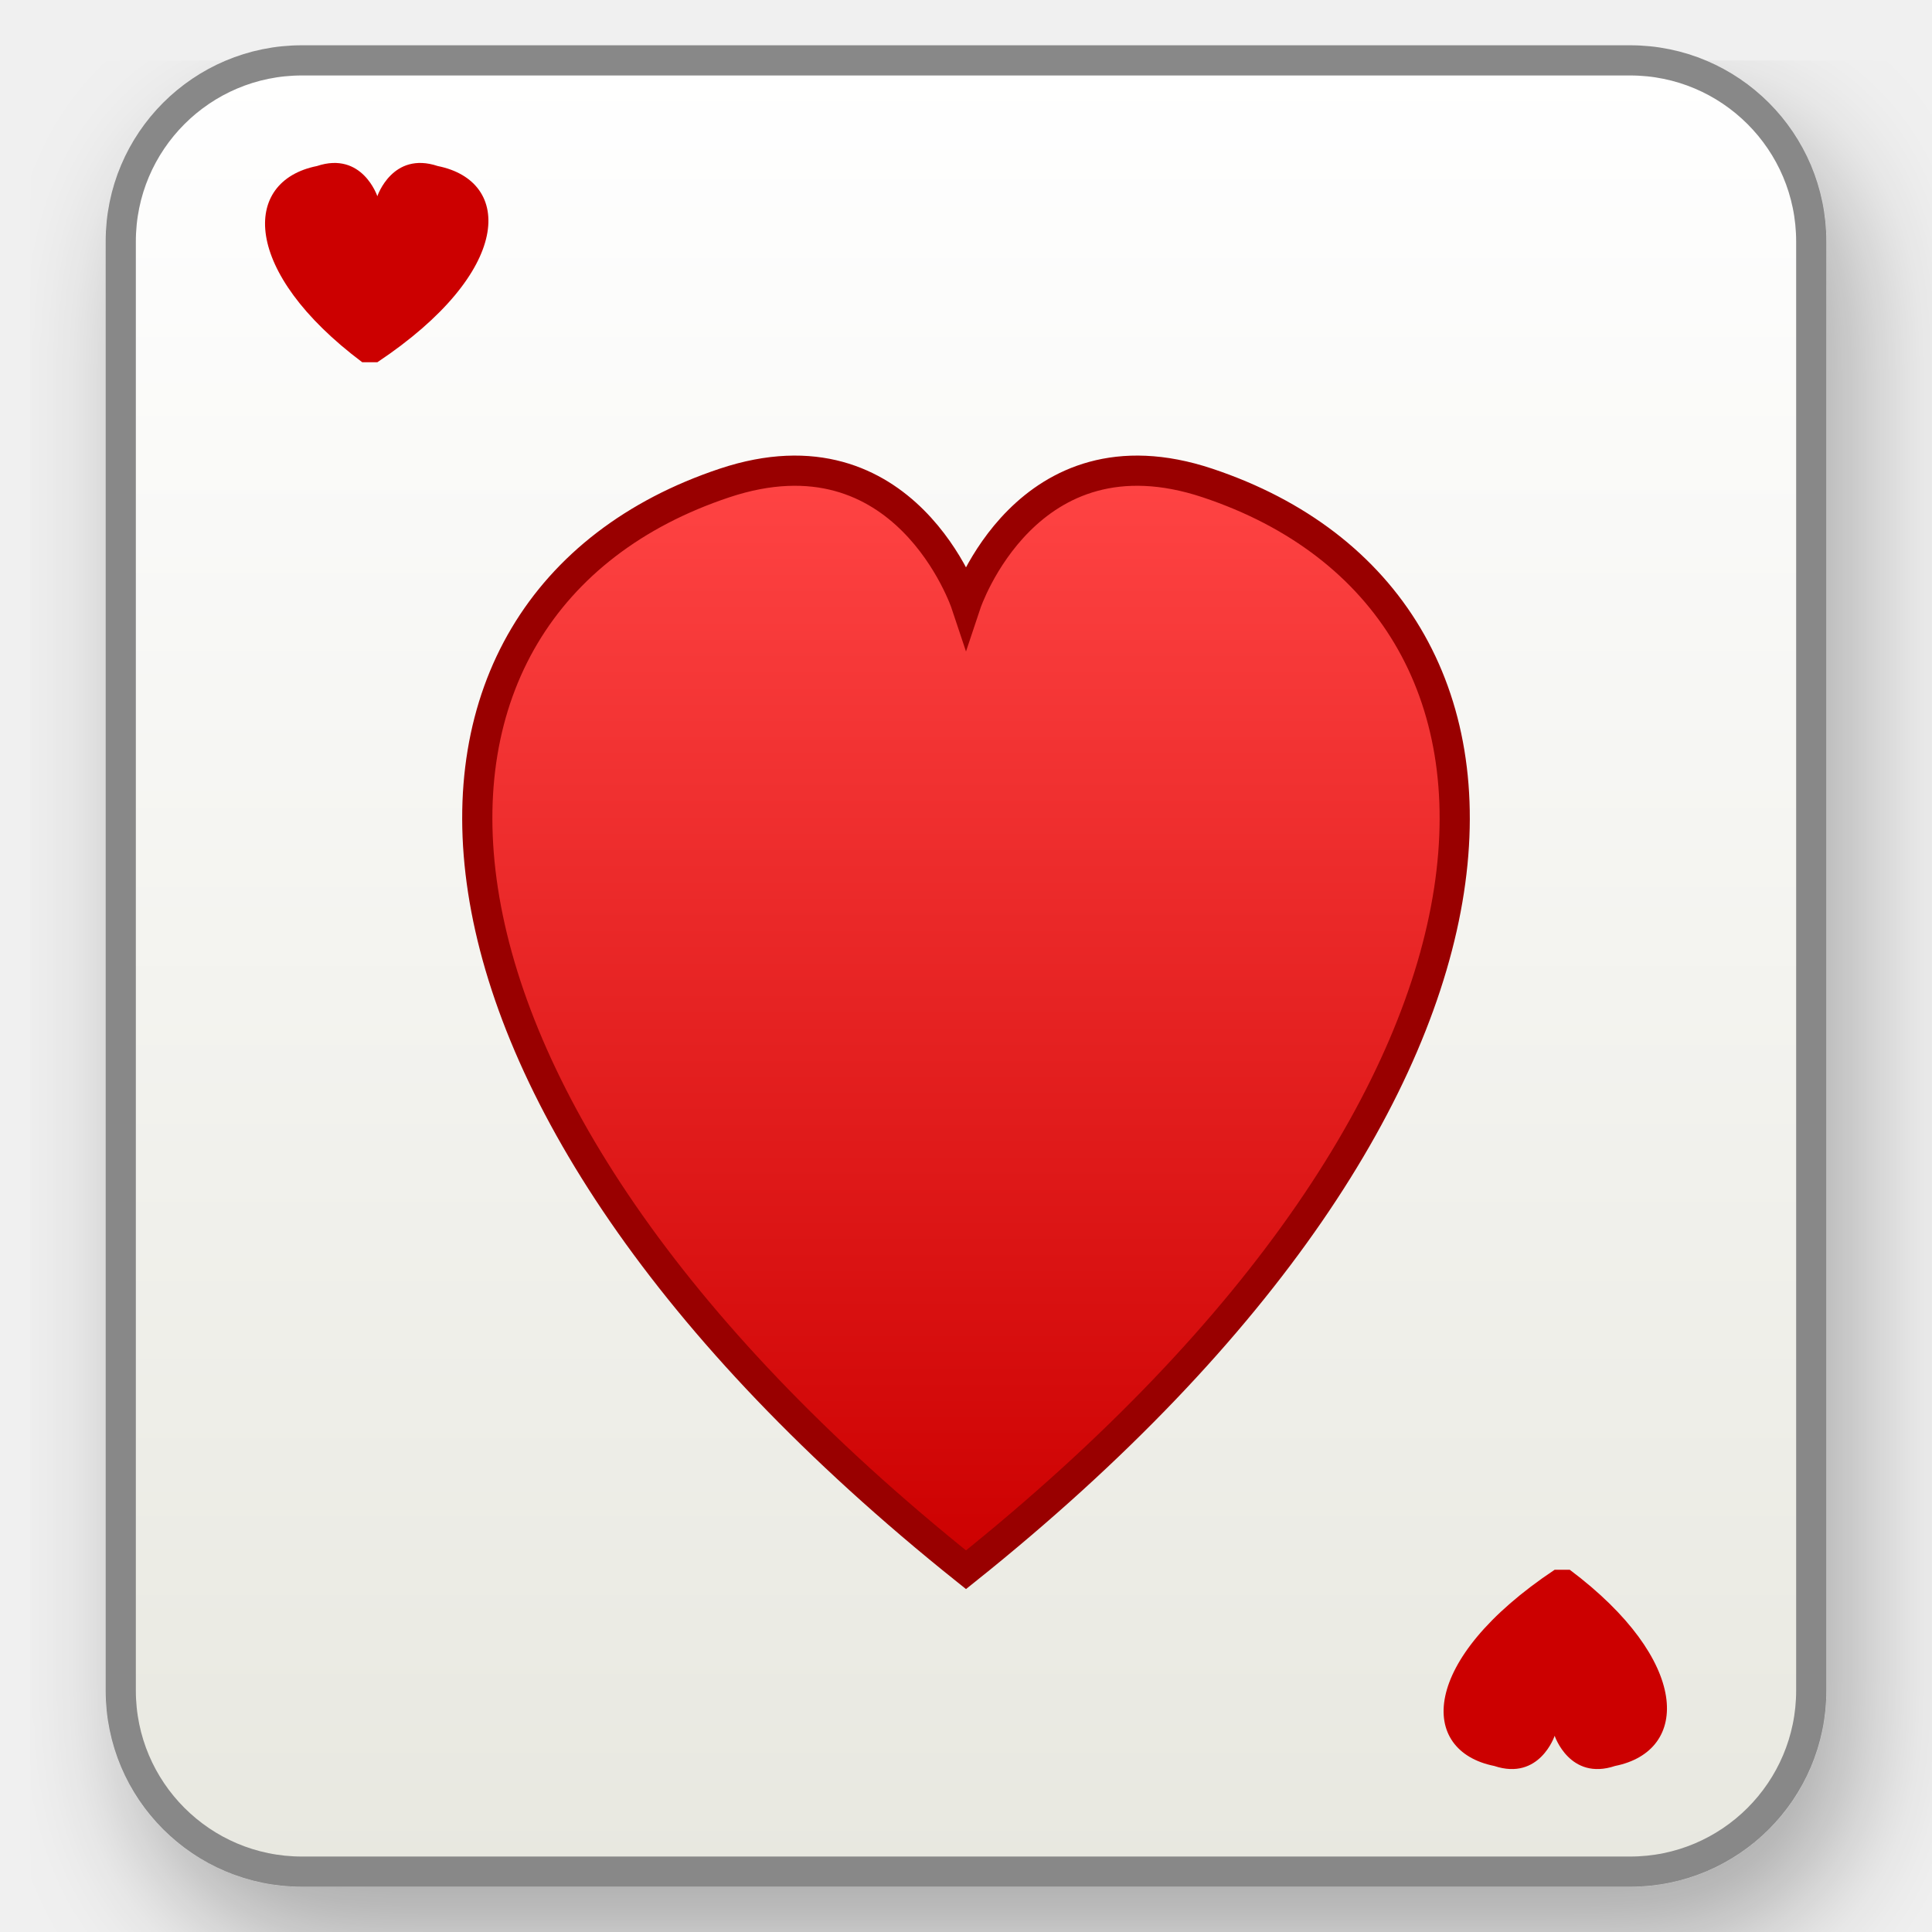
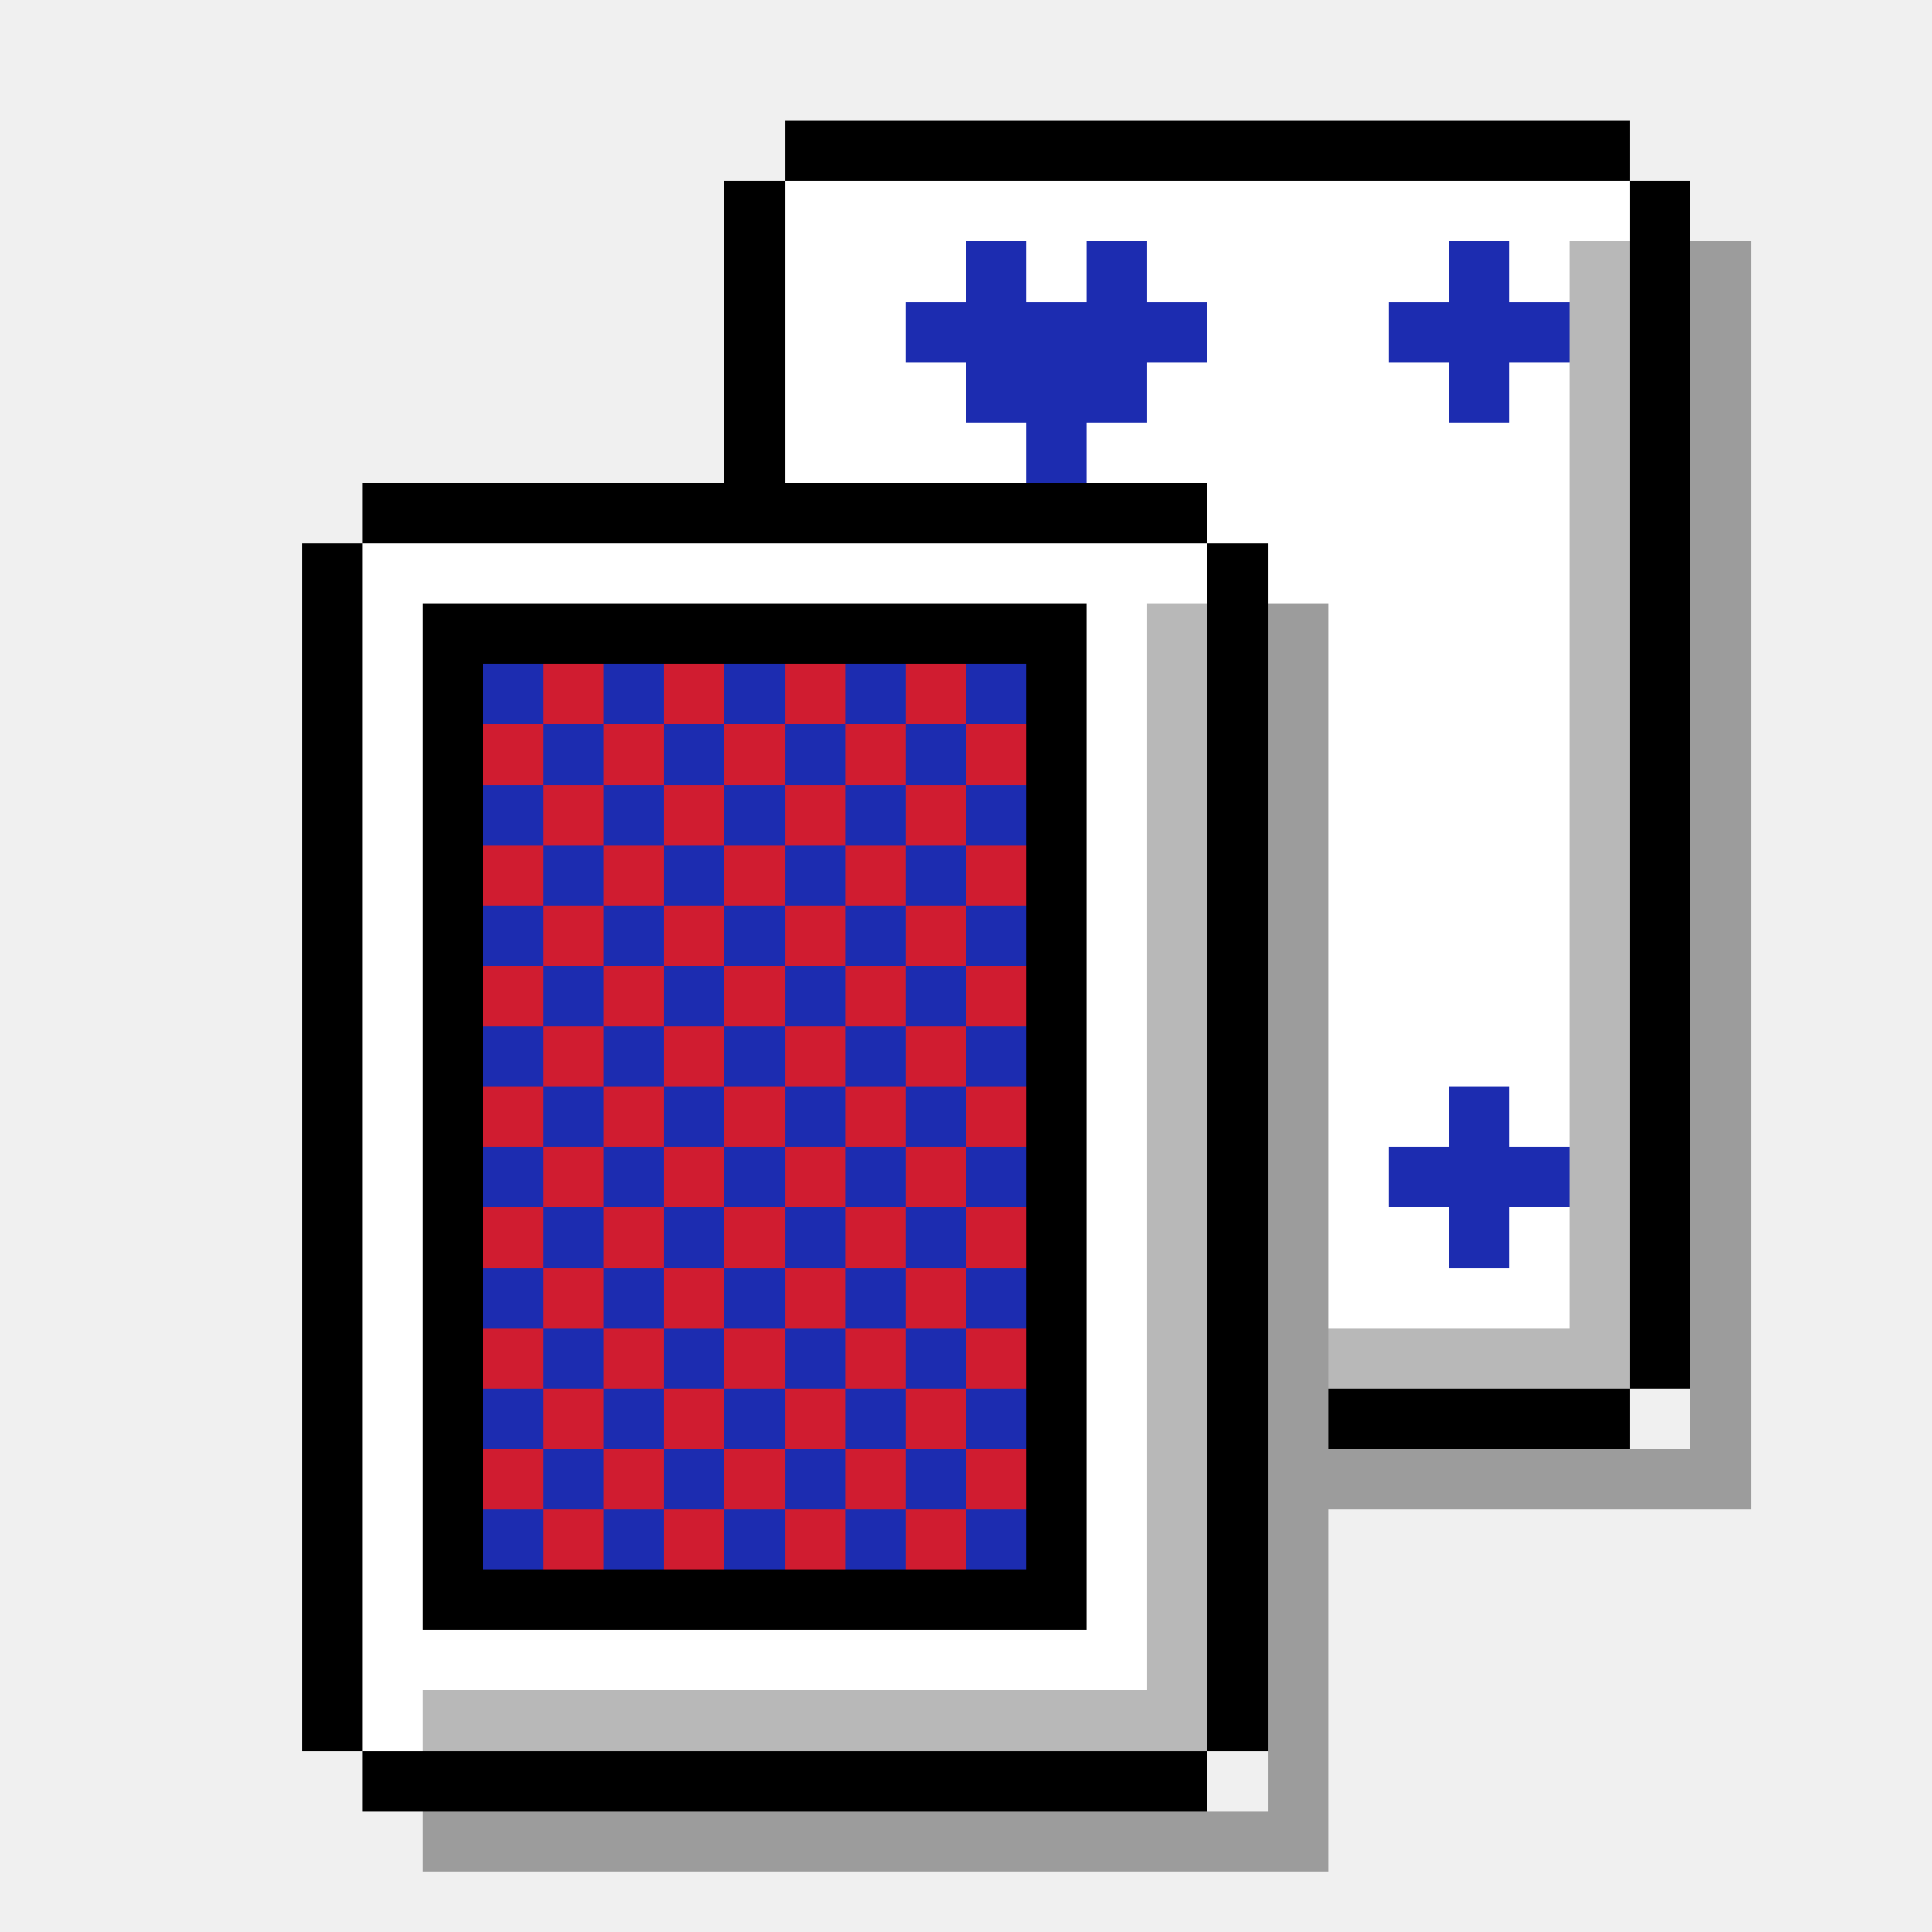
- <svg xmlns="http://www.w3.org/2000/svg" viewBox="0 0 64 64" width="64" height="64">
-   <defs>
-     <linearGradient id="cardGrad" x1="0%" y1="0%" x2="0%" y2="100%">
-       <stop offset="0%" style="stop-color:#ffffff" />
-       <stop offset="100%" style="stop-color:#e8e8e0" />
-     </linearGradient>
-     <linearGradient id="heartGrad" x1="0%" y1="0%" x2="0%" y2="100%">
-       <stop offset="0%" style="stop-color:#ff4444" />
-       <stop offset="100%" style="stop-color:#cc0000" />
-     </linearGradient>
-     <filter id="shadow" x="-20%" y="-20%" width="140%" height="140%">
-       <feDropShadow dx="1" dy="2" stdDeviation="2" flood-opacity="0.3" />
-     </filter>
-   </defs>
-   <rect x="4" y="2" width="56" height="60" rx="6" ry="6" fill="url(#cardGrad)" stroke="#888" stroke-width="1" filter="url(#shadow)" />
-   <path d="M32 52 C12 36 12 20 24 16 C30 14 32 20 32 20 C32 20 34 14 40 16 C52 20 52 36 32 52 Z" fill="url(#heartGrad)" stroke="#990000" stroke-width="1" />
-   <path d="M12 12 C8 9 8 6 10.5 5.5 C12 5 12.5 6.5 12.5 6.5 C12.5 6.5 13 5 14.5 5.5 C17 6 17 9 12.5 12 Z" fill="#cc0000" />
-   <path d="M52 52 C56 55 56 58 53.5 58.5 C52 59 51.5 57.5 51.5 57.5 C51.5 57.5 51 59 49.5 58.5 C47 58 47 55 51.5 52 Z" fill="#cc0000" />
+ <svg xmlns="http://www.w3.org/2000/svg" viewBox="0 0 32 32" width="128" height="128" shape-rendering="crispEdges">
+   <path fill="#000000" d="M13 2h14v1h-14zM12 3h1v1h-1zM27 3h1v1h-1zM12 4h1v1h-1zM27 4h1v1h-1zM12 5h1v1h-1zM27 5h1v1h-1zM12 6h1v1h-1zM27 6h1v1h-1zM12 7h1v1h-1zM27 7h1v1h-1zM6 8h14v1h-14zM27 8h1v1h-1zM5 9h1v1h-1zM20 9h1v1h-1zM27 9h1v1h-1zM5 10h1v1h-1zM7 10h11v1h-11zM20 10h1v1h-1zM27 10h1v1h-1zM5 11h1v1h-1zM7 11h1v1h-1zM17 11h1v1h-1zM20 11h1v1h-1zM27 11h1v1h-1zM5 12h1v1h-1zM7 12h1v1h-1zM17 12h1v1h-1zM20 12h1v1h-1zM27 12h1v1h-1zM5 13h1v1h-1zM7 13h1v1h-1zM17 13h1v1h-1zM20 13h1v1h-1zM27 13h1v1h-1zM5 14h1v1h-1zM7 14h1v1h-1zM17 14h1v1h-1zM20 14h1v1h-1zM27 14h1v1h-1zM5 15h1v1h-1zM7 15h1v1h-1zM17 15h1v1h-1zM20 15h1v1h-1zM27 15h1v1h-1zM5 16h1v1h-1zM7 16h1v1h-1zM17 16h1v1h-1zM20 16h1v1h-1zM27 16h1v1h-1zM5 17h1v1h-1zM7 17h1v1h-1zM17 17h1v1h-1zM20 17h1v1h-1zM27 17h1v1h-1zM5 18h1v1h-1zM7 18h1v1h-1zM17 18h1v1h-1zM20 18h1v1h-1zM27 18h1v1h-1zM5 19h1v1h-1zM7 19h1v1h-1zM17 19h1v1h-1zM20 19h1v1h-1zM27 19h1v1h-1zM5 20h1v1h-1zM7 20h1v1h-1zM17 20h1v1h-1zM20 20h1v1h-1zM27 20h1v1h-1zM5 21h1v1h-1zM7 21h1v1h-1zM17 21h1v1h-1zM20 21h1v1h-1zM27 21h1v1h-1zM5 22h1v1h-1zM7 22h1v1h-1zM17 22h1v1h-1zM20 22h1v1h-1zM27 22h1v1h-1zM5 23h1v1h-1zM7 23h1v1h-1zM17 23h1v1h-1zM20 23h1v1h-1zM22 23h5v1h-5zM5 24h1v1h-1zM7 24h1v1h-1zM17 24h1v1h-1zM20 24h1v1h-1zM5 25h1v1h-1zM7 25h1v1h-1zM17 25h1v1h-1zM20 25h1v1h-1zM5 26h1v1h-1zM7 26h11v1h-11zM20 26h1v1h-1zM5 27h1v1h-1zM20 27h1v1h-1zM5 28h1v1h-1zM20 28h1v1h-1zM6 29h14v1h-14z" />
+   <path fill="#ffffff" d="M13 3h14v1h-14zM13 4h3v1h-3zM17 4h1v1h-1zM19 4h5v1h-5zM25 4h1v1h-1zM13 5h2v1h-2zM20 5h3v1h-3zM13 6h3v1h-3zM19 6h5v1h-5zM25 6h1v1h-1zM13 7h4v1h-4zM18 7h8v1h-8zM20 8h6v1h-6zM6 9h14v1h-14zM21 9h5v1h-5zM6 10h1v1h-1zM18 10h1v1h-1zM22 10h4v1h-4zM6 11h1v1h-1zM18 11h1v1h-1zM22 11h4v1h-4zM6 12h1v1h-1zM18 12h1v1h-1zM22 12h4v1h-4zM6 13h1v1h-1zM18 13h1v1h-1zM22 13h4v1h-4zM6 14h1v1h-1zM18 14h1v1h-1zM22 14h4v1h-4zM6 15h1v1h-1zM18 15h1v1h-1zM22 15h4v1h-4zM6 16h1v1h-1zM18 16h1v1h-1zM22 16h4v1h-4zM6 17h1v1h-1zM18 17h1v1h-1zM22 17h4v1h-4zM6 18h1v1h-1zM18 18h1v1h-1zM22 18h2v1h-2zM25 18h1v1h-1zM6 19h1v1h-1zM18 19h1v1h-1zM22 19h1v1h-1zM6 20h1v1h-1zM18 20h1v1h-1zM22 20h2v1h-2zM25 20h1v1h-1zM6 21h1v1h-1zM18 21h1v1h-1zM22 21h4v1h-4zM6 22h1v1h-1zM18 22h1v1h-1zM6 23h1v1h-1zM18 23h1v1h-1zM6 24h1v1h-1zM18 24h1v1h-1zM6 25h1v1h-1zM18 25h1v1h-1zM6 26h1v1h-1zM18 26h1v1h-1zM6 27h13v1h-13zM6 28h1v1h-1z" />
+   <path fill="#b8b8b8" d="M26 4h1v1h-1zM26 5h1v1h-1zM26 6h1v1h-1zM26 7h1v1h-1zM26 8h1v1h-1zM26 9h1v1h-1zM19 10h1v1h-1zM26 10h1v1h-1zM19 11h1v1h-1zM26 11h1v1h-1zM19 12h1v1h-1zM26 12h1v1h-1zM19 13h1v1h-1zM26 13h1v1h-1zM19 14h1v1h-1zM26 14h1v1h-1zM19 15h1v1h-1zM26 15h1v1h-1zM19 16h1v1h-1zM26 16h1v1h-1zM19 17h1v1h-1zM26 17h1v1h-1zM19 18h1v1h-1zM26 18h1v1h-1zM19 19h1v1h-1zM26 19h1v1h-1zM19 20h1v1h-1zM26 20h1v1h-1zM19 21h1v1h-1zM26 21h1v1h-1zM19 22h1v1h-1zM22 22h5v1h-5zM19 23h1v1h-1zM19 24h1v1h-1zM19 25h1v1h-1zM19 26h1v1h-1zM19 27h1v1h-1zM7 28h13v1h-13z" />
+   <path fill="#000000" fill-opacity=".35" d="M28 4h1v1h-1zM28 5h1v1h-1zM28 6h1v1h-1zM28 7h1v1h-1zM28 8h1v1h-1zM28 9h1v1h-1zM21 10h1v1h-1zM28 10h1v1h-1zM21 11h1v1h-1zM28 11h1v1h-1zM21 12h1v1h-1zM28 12h1v1h-1zM21 13h1v1h-1zM28 13h1v1h-1zM21 14h1v1h-1zM28 14h1v1h-1zM21 15h1v1h-1zM28 15h1v1h-1zM21 16h1v1h-1zM28 16h1v1h-1zM21 17h1v1h-1zM28 17h1v1h-1zM21 18h1v1h-1zM28 18h1v1h-1zM21 19h1v1h-1zM28 19h1v1h-1zM21 20h1v1h-1zM28 20h1v1h-1zM21 21h1v1h-1zM28 21h1v1h-1zM21 22h1v1h-1zM28 22h1v1h-1zM21 23h1v1h-1zM28 23h1v1h-1zM21 24h8v1h-8zM21 25h1v1h-1zM21 26h1v1h-1zM21 27h1v1h-1zM21 28h1v1h-1zM21 29h1v1h-1zM7 30h15v1h-15z" />
+   <path fill="#1c2cb0" d="M16 4h1v1h-1zM18 4h1v1h-1zM24 4h1v1h-1zM15 5h5v1h-5zM23 5h3v1h-3zM16 6h3v1h-3zM24 6h1v1h-1zM17 7h1v1h-1zM8 11h1v1h-1zM10 11h1v1h-1zM12 11h1v1h-1zM14 11h1v1h-1zM16 11h1v1h-1zM9 12h1v1h-1zM11 12h1v1h-1zM13 12h1v1h-1zM15 12h1v1h-1zM8 13h1v1h-1zM10 13h1v1h-1zM12 13h1v1h-1zM14 13h1v1h-1zM16 13h1v1h-1zM9 14h1v1h-1zM11 14h1v1h-1zM13 14h1v1h-1zM15 14h1v1h-1zM8 15h1v1h-1zM10 15h1v1h-1zM12 15h1v1h-1zM14 15h1v1h-1zM16 15h1v1h-1zM9 16h1v1h-1zM11 16h1v1h-1zM13 16h1v1h-1zM15 16h1v1h-1zM8 17h1v1h-1zM10 17h1v1h-1zM12 17h1v1h-1zM14 17h1v1h-1zM16 17h1v1h-1zM9 18h1v1h-1zM11 18h1v1h-1zM13 18h1v1h-1zM15 18h1v1h-1zM24 18h1v1h-1zM8 19h1v1h-1zM10 19h1v1h-1zM12 19h1v1h-1zM14 19h1v1h-1zM16 19h1v1h-1zM23 19h3v1h-3zM9 20h1v1h-1zM11 20h1v1h-1zM13 20h1v1h-1zM15 20h1v1h-1zM24 20h1v1h-1zM8 21h1v1h-1zM10 21h1v1h-1zM12 21h1v1h-1zM14 21h1v1h-1zM16 21h1v1h-1zM9 22h1v1h-1zM11 22h1v1h-1zM13 22h1v1h-1zM15 22h1v1h-1zM8 23h1v1h-1zM10 23h1v1h-1zM12 23h1v1h-1zM14 23h1v1h-1zM16 23h1v1h-1zM9 24h1v1h-1zM11 24h1v1h-1zM13 24h1v1h-1zM15 24h1v1h-1zM8 25h1v1h-1zM10 25h1v1h-1zM12 25h1v1h-1zM14 25h1v1h-1zM16 25h1v1h-1z" />
+   <path fill="#d01c30" d="M9 11h1v1h-1zM11 11h1v1h-1zM13 11h1v1h-1zM15 11h1v1h-1zM8 12h1v1h-1zM10 12h1v1h-1zM12 12h1v1h-1zM14 12h1v1h-1zM16 12h1v1h-1zM9 13h1v1h-1zM11 13h1v1h-1zM13 13h1v1h-1zM15 13h1v1h-1zM8 14h1v1h-1zM10 14h1v1h-1zM12 14h1v1h-1zM14 14h1v1h-1zM16 14h1v1h-1zM9 15h1v1h-1zM11 15h1v1h-1zM13 15h1v1h-1zM15 15h1v1h-1zM8 16h1v1h-1zM10 16h1v1h-1zM12 16h1v1h-1zM14 16h1v1h-1zM16 16h1v1h-1zM9 17h1v1h-1zM11 17h1v1h-1zM13 17h1v1h-1zM15 17h1v1h-1zM8 18h1v1h-1zM10 18h1v1h-1zM12 18h1v1h-1zM14 18h1v1h-1zM16 18h1v1h-1zM9 19h1v1h-1zM11 19h1v1h-1zM13 19h1v1h-1zM15 19h1v1h-1zM8 20h1v1h-1zM10 20h1v1h-1zM12 20h1v1h-1zM14 20h1v1h-1zM16 20h1v1h-1zM9 21h1v1h-1zM11 21h1v1h-1zM13 21h1v1h-1zM15 21h1v1h-1zM8 22h1v1h-1zM10 22h1v1h-1zM12 22h1v1h-1zM14 22h1v1h-1zM16 22h1v1h-1zM9 23h1v1h-1zM11 23h1v1h-1zM13 23h1v1h-1zM15 23h1v1h-1zM8 24h1v1h-1zM10 24h1v1h-1zM12 24h1v1h-1zM14 24h1v1h-1zM16 24h1v1h-1zM9 25h1v1h-1zM11 25h1v1h-1zM13 25h1v1h-1zM15 25h1v1h-1z" />
</svg>
